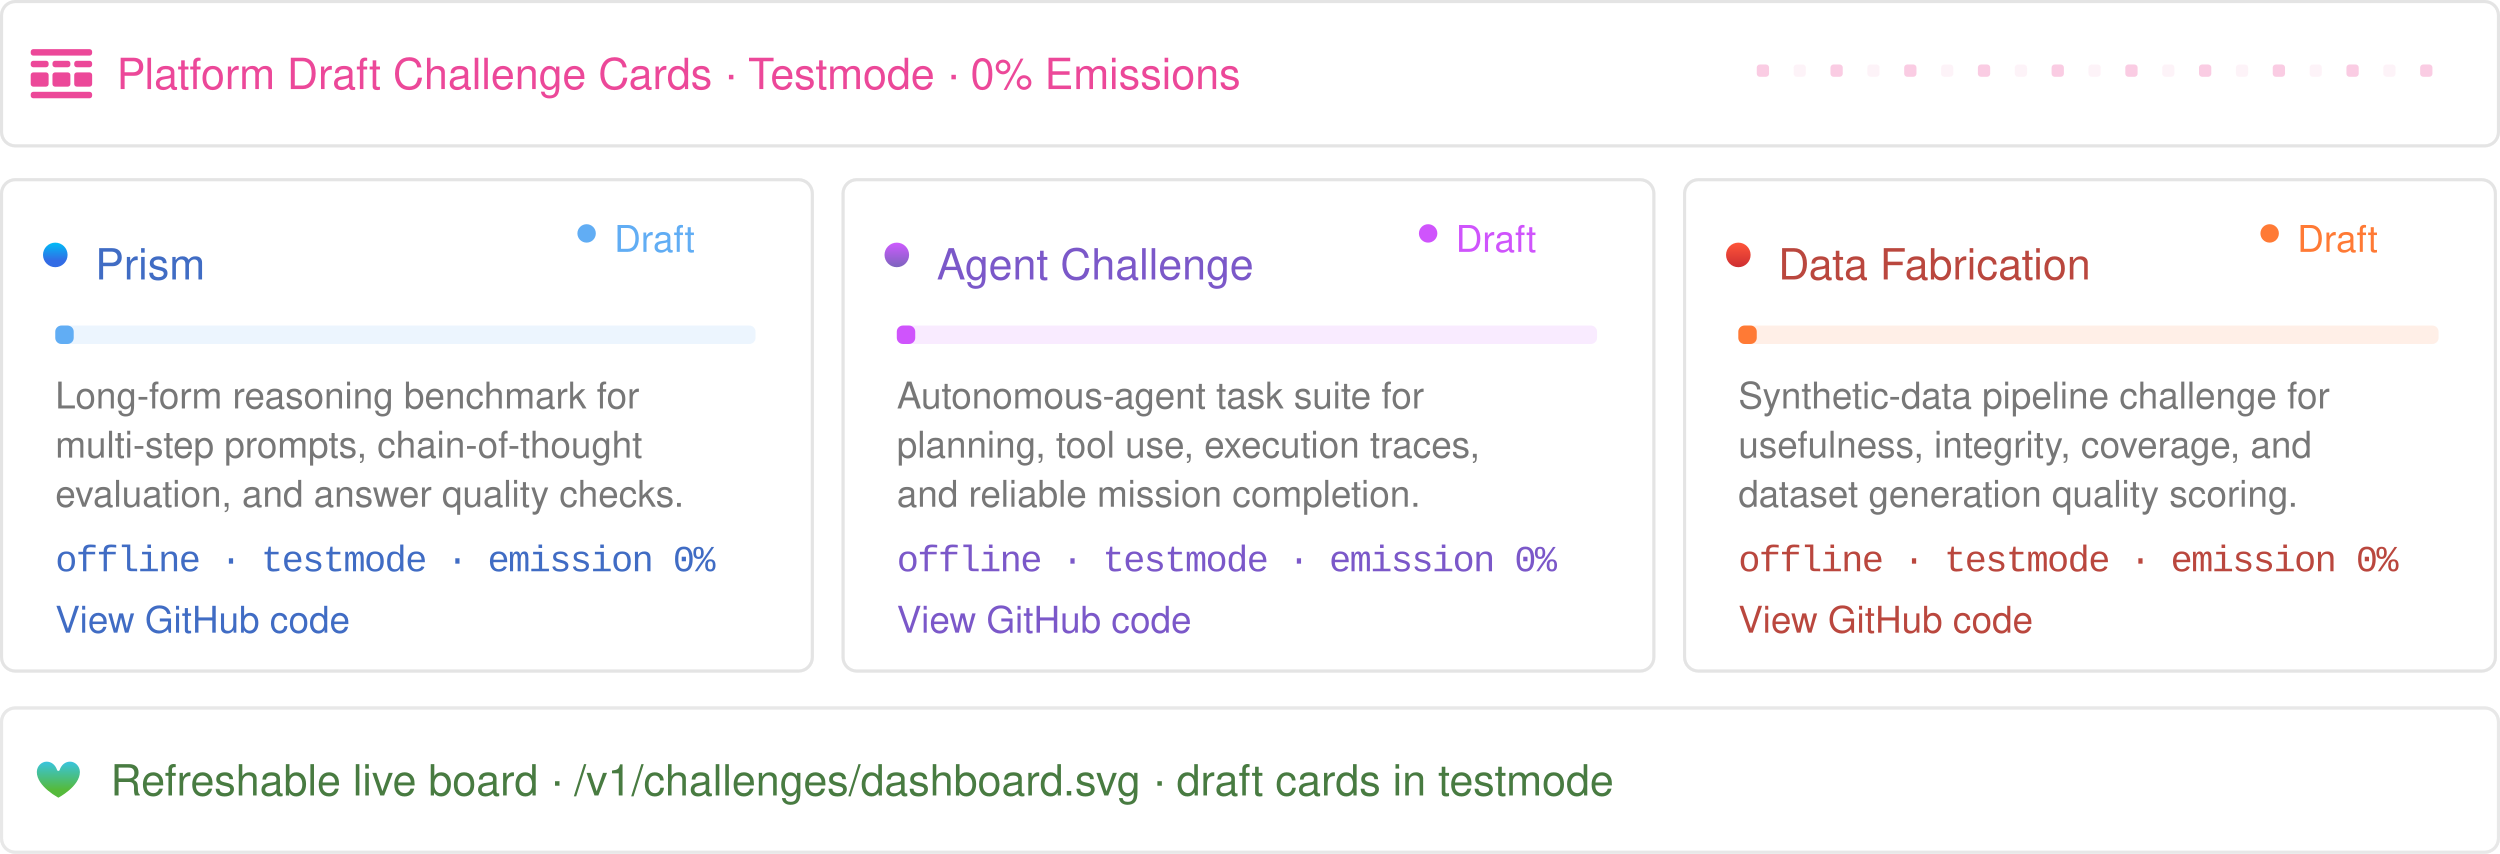
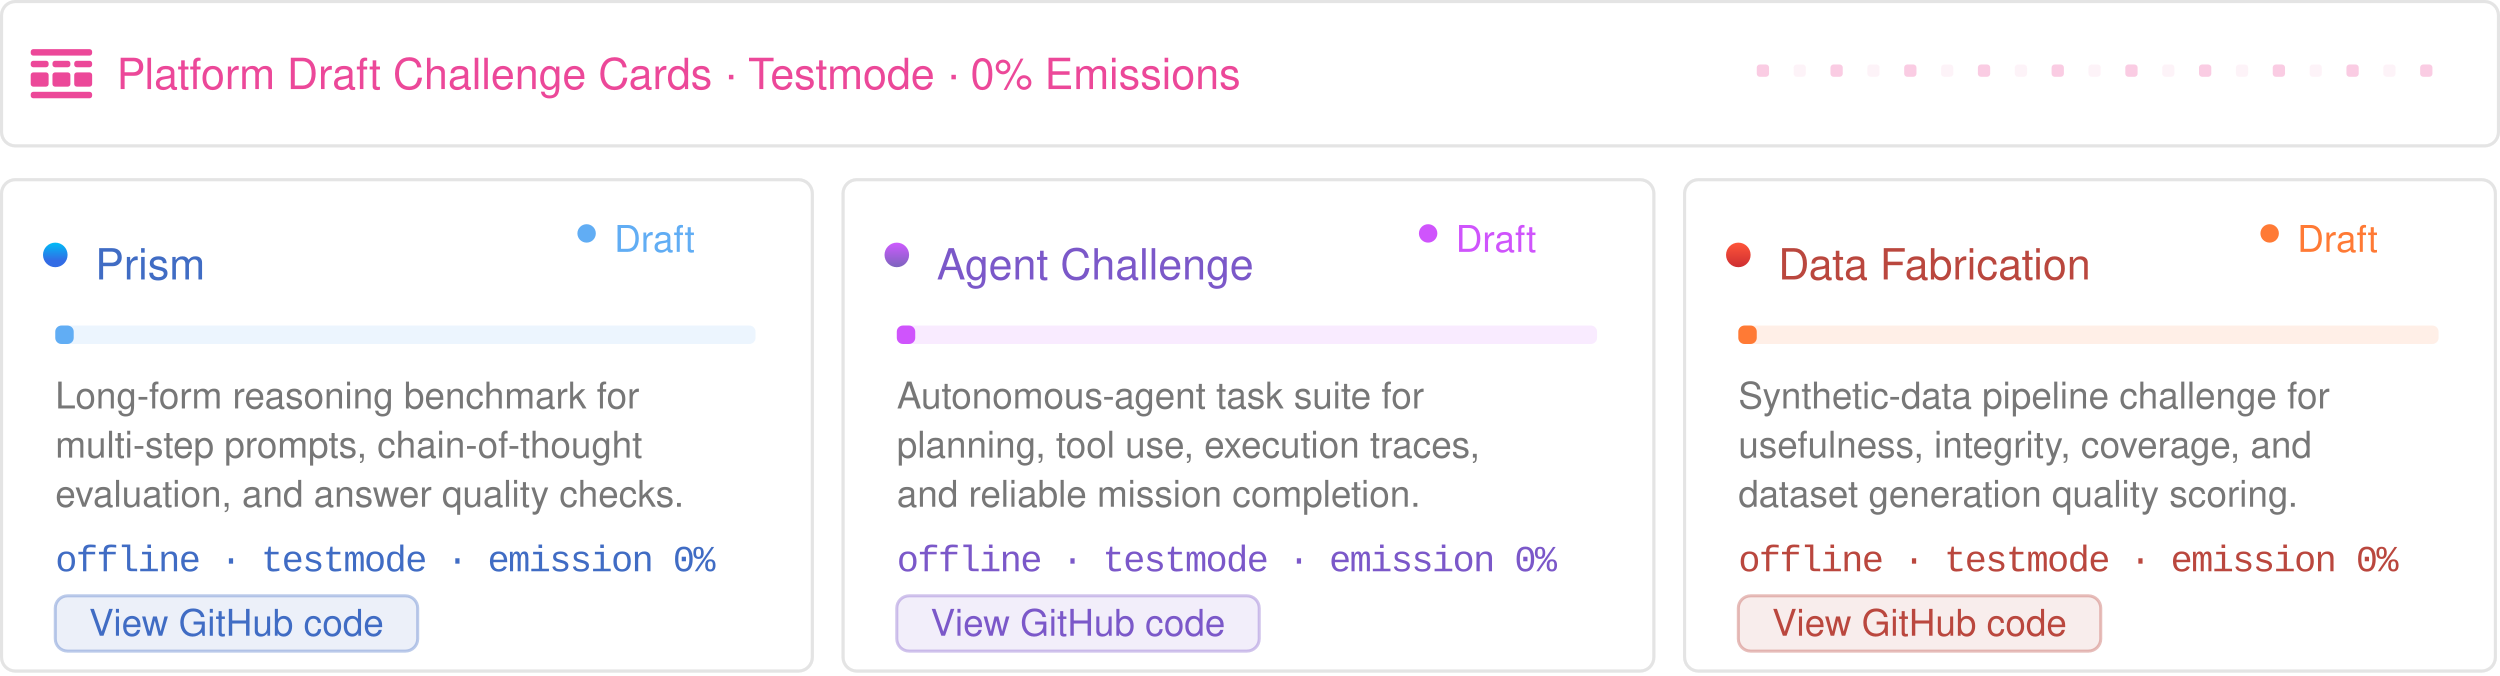
- <svg xmlns="http://www.w3.org/2000/svg" width="814" height="278" viewBox="0 0 814 278" fill="none" role="img" aria-labelledby="title desc">
+ <svg xmlns="http://www.w3.org/2000/svg" width="814" height="220" viewBox="0 0 814 220" fill="none" role="img" aria-labelledby="title desc">
  <style>
    .sans { font-family: -apple-system, BlinkMacSystemFont, "Segoe UI", Helvetica, Arial, sans-serif, "Apple Color Emoji", "Segoe UI Emoji"; }
    .mono { font-family: ui-monospace, SFMono-Regular, "SF Mono", Menlo, Consolas, "Liberation Mono", monospace; font-size: 12px; letter-spacing: -0.5px; }
    .bold { font-weight: 500; }
    .small { font-size: 14px; }
    .smaller { font-size: 12px; }
    .glow { paint-order: stroke; }
  </style>
-   <rect x="0.5" y="0.5" width="813" height="277" fill="rgba(0, 0, 0, 0)" />
+   <rect x="0.5" y="0.5" width="813" height="219" fill="rgba(0, 0, 0, 0)" />
  <g>
    <rect x="0.5" y="0.5" width="813" height="47" rx="4.5" stroke="rgba(0,0,0,0.15)" />
    <rect x="0.5" y="0.5" width="813" height="47" rx="4.5" stroke="rgba(255,255,255,0.3)" />
    <g transform="translate(10,16)">
      <svg width="20" height="16" fill="none" aria-hidden="true">
        <path d="M0 .842C0 .377.373 0 .833 0h18.334c.46 0 .833.377.833.842v.421a.838.838 0 0 1-.833.842H.833A.838.838 0 0 1 0 1.263v-.42ZM0 14.737c0-.465.373-.842.833-.842h18.334c.46 0 .833.377.833.842v.42a.838.838 0 0 1-.833.843H.833A.838.838 0 0 1 0 15.158v-.421ZM0 4.632c0-.465.373-.843.833-.843H5c.46 0 .833.377.833.843v.42A.838.838 0 0 1 5 5.896H.833A.838.838 0 0 1 0 5.053v-.421ZM0 8.421c0-.465.373-.842.833-.842H5c.46 0 .833.377.833.842v2.947A.838.838 0 0 1 5 12.21H.833A.838.838 0 0 1 0 11.368V8.421ZM7.083 4.632c0-.465.373-.843.834-.843h4.166c.46 0 .834.377.834.843v.42a.838.838 0 0 1-.834.843H7.917a.838.838 0 0 1-.834-.842v-.421ZM7.083 8.421c0-.465.373-.842.834-.842h4.166c.46 0 .834.377.834.842v2.947a.838.838 0 0 1-.834.842H7.917a.838.838 0 0 1-.834-.842V8.421ZM14.167 4.632c0-.465.373-.843.833-.843h4.167c.46 0 .833.377.833.843v.42a.838.838 0 0 1-.833.843H15a.838.838 0 0 1-.833-.842v-.421ZM14.167 8.421c0-.465.373-.842.833-.842h4.167c.46 0 .833.377.833.842v2.947a.838.838 0 0 1-.833.842H15a.838.838 0 0 1-.833-.842V8.421Z" fill="rgba(236, 72, 153, 1)" />
      </svg>
    </g>
    <text x="38" y="29" class="sans small bold glow" fill="rgba(236, 72, 153, 1)" stroke-width="0.5">Platform Draft Challenge Cards · Testmode · 0% Emissions</text>
    <g opacity="0.28">
      <rect x="572" y="21" width="4" height="4" rx="1" fill="rgba(236, 72, 153, 1)" />
      <rect x="584" y="21" width="4" height="4" rx="1" fill="rgba(236, 72, 153, 0.22)" />
      <rect x="596" y="21" width="4" height="4" rx="1" fill="rgba(236, 72, 153, 1)" />
      <rect x="608" y="21" width="4" height="4" rx="1" fill="rgba(236, 72, 153, 0.22)" />
      <rect x="620" y="21" width="4" height="4" rx="1" fill="rgba(236, 72, 153, 1)" />
      <rect x="632" y="21" width="4" height="4" rx="1" fill="rgba(236, 72, 153, 0.22)" />
      <rect x="644" y="21" width="4" height="4" rx="1" fill="rgba(236, 72, 153, 1)" />
      <rect x="656" y="21" width="4" height="4" rx="1" fill="rgba(236, 72, 153, 0.22)" />
      <rect x="668" y="21" width="4" height="4" rx="1" fill="rgba(236, 72, 153, 1)" />
      <rect x="680" y="21" width="4" height="4" rx="1" fill="rgba(236, 72, 153, 0.22)" />
      <rect x="692" y="21" width="4" height="4" rx="1" fill="rgba(236, 72, 153, 1)" />
      <rect x="704" y="21" width="4" height="4" rx="1" fill="rgba(236, 72, 153, 0.22)" />
      <rect x="716" y="21" width="4" height="4" rx="1" fill="rgba(236, 72, 153, 1)" />
      <rect x="728" y="21" width="4" height="4" rx="1" fill="rgba(236, 72, 153, 0.22)" />
      <rect x="740" y="21" width="4" height="4" rx="1" fill="rgba(236, 72, 153, 1)" />
      <rect x="752" y="21" width="4" height="4" rx="1" fill="rgba(236, 72, 153, 0.22)" />
      <rect x="764" y="21" width="4" height="4" rx="1" fill="rgba(236, 72, 153, 1)" />
      <rect x="776" y="21" width="4" height="4" rx="1" fill="rgba(236, 72, 153, 0.22)" />
      <rect x="788" y="21" width="4" height="4" rx="1" fill="rgba(236, 72, 153, 1)" />
    </g>
  </g>
  <g transform="translate(0,58)">
    <rect x="0.5" y="0.5" width="264" height="160" rx="4.5" stroke="rgba(0,0,0,0.15)" />
    <rect x="0.5" y="0.5" width="264" height="160" rx="4.5" fill="rgba(255,255,255,0.0)" stroke="rgba(255,255,255,0.3)" />
    <circle cx="18" cy="25" r="4" fill="url(#blueDot)" />
    <text x="31" y="33" class="sans small bold" fill="#406CC4">Prism</text>
    <rect x="188" y="15" width="6" height="6" rx="6" fill="#61adf4" />
    <text x="200" y="24" class="sans smaller" fill="#61adf4">Draft</text>
    <rect x="18" y="48" width="228" height="6" rx="2" fill="rgba(97,173,244,0.12)" />
    <rect x="18" y="48" width="6" height="6" rx="2" fill="#61adf4" />
    <text x="18" y="75" class="sans smaller" fill="#777">Long-form reasoning benchmark for</text>
    <text x="18" y="91" class="sans smaller" fill="#777">multi-step prompts, chain-of-thought</text>
    <text x="18" y="107" class="sans smaller" fill="#777">evaluation, and answer quality checks.</text>
    <text x="18" y="128" class="mono smaller bold" fill="#406CC4">offline · testmode · emission 0%</text>
    <a href="https://github.com/PlatformNetwork/platform/tree/v3" target="_blank">
-       <text x="18" y="148" class="sans smaller bold" fill="#406CC4">View GitHub code</text>
+       <rect x="18" y="136" width="118" height="18" rx="4" fill="rgba(64,108,196,0.10)" stroke="#406CC4" stroke-opacity="0.35" />
+       <text x="29" y="149" class="sans smaller bold" fill="#406CC4">View GitHub code</text>
    </a>
  </g>
  <g transform="translate(274,58)">
    <rect x="0.5" y="0.5" width="264" height="160" rx="4.5" stroke="rgba(0,0,0,0.15)" />
    <rect x="0.5" y="0.5" width="264" height="160" rx="4.5" fill="rgba(255,255,255,0.0)" stroke="rgba(255,255,255,0.3)" />
    <circle cx="18" cy="25" r="4" fill="url(#purpleDot)" />
    <text x="31" y="33" class="sans small bold" fill="#7B58C9">Agent Challenge</text>
    <rect x="188" y="15" width="6" height="6" rx="6" fill="#cf54fc" />
    <text x="200" y="24" class="sans smaller" fill="#cf54fc">Draft</text>
    <rect x="18" y="48" width="228" height="6" rx="2" fill="rgba(207,84,252,0.12)" />
    <rect x="18" y="48" width="6" height="6" rx="2" fill="#cf54fc" />
    <text x="18" y="75" class="sans smaller" fill="#777">Autonomous-agent task suite for</text>
    <text x="18" y="91" class="sans smaller" fill="#777">planning, tool use, execution traces,</text>
    <text x="18" y="107" class="sans smaller" fill="#777">and reliable mission completion.</text>
    <text x="18" y="128" class="mono smaller bold" fill="#7B58C9">offline · testmode · emission 0%</text>
    <a href="https://github.com/PlatformNetwork/platform/tree/v3" target="_blank">
-       <text x="18" y="148" class="sans smaller bold" fill="#7B58C9">View GitHub code</text>
+       <rect x="18" y="136" width="118" height="18" rx="4" fill="rgba(123,88,201,0.10)" stroke="#7B58C9" stroke-opacity="0.35" />
+       <text x="29" y="149" class="sans smaller bold" fill="#7B58C9">View GitHub code</text>
    </a>
  </g>
  <g transform="translate(548,58)">
    <rect x="0.5" y="0.5" width="264" height="160" rx="4.5" stroke="rgba(0,0,0,0.15)" />
    <rect x="0.5" y="0.5" width="264" height="160" rx="4.5" fill="rgba(255,255,255,0.0)" stroke="rgba(255,255,255,0.3)" />
    <circle cx="18" cy="25" r="4" fill="url(#redDot)" />
    <text x="31" y="33" class="sans small bold" fill="#BA473E">Data Fabrication</text>
    <rect x="188" y="15" width="6" height="6" rx="6" fill="#ff7a35" />
    <text x="200" y="24" class="sans smaller" fill="#ff7a35">Draft</text>
    <rect x="18" y="48" width="228" height="6" rx="2" fill="rgba(255,122,53,0.12)" />
    <rect x="18" y="48" width="6" height="6" rx="2" fill="#ff7a35" />
    <text x="18" y="75" class="sans smaller" fill="#777">Synthetic-data pipeline challenge for</text>
    <text x="18" y="91" class="sans smaller" fill="#777">usefulness, integrity, coverage, and</text>
    <text x="18" y="107" class="sans smaller" fill="#777">dataset generation quality scoring.</text>
    <text x="18" y="128" class="mono smaller bold" fill="#BA473E">offline · testmode · emission 0%</text>
    <a href="https://github.com/PlatformNetwork/platform/tree/v3" target="_blank">
-       <text x="18" y="148" class="sans smaller bold" fill="#BA473E">View GitHub code</text>
+       <rect x="18" y="136" width="118" height="18" rx="4" fill="rgba(186,71,62,0.10)" stroke="#BA473E" stroke-opacity="0.35" />
+       <text x="29" y="149" class="sans smaller bold" fill="#BA473E">View GitHub code</text>
    </a>
-   </g>
-   <g transform="translate(0,230)">
-     <rect x="0.5" y="0.5" width="813" height="47" rx="4.5" stroke="rgba(0,0,0,0.15)" />
-     <rect x="0.5" y="0.5" width="813" height="47" rx="4.5" stroke="rgba(255,255,255,0.4)" />
-     <g transform="translate(10,16)">
-       <svg width="18" height="16" viewBox="0 0 18 16" fill="none" aria-hidden="true">
-         <path d="M9.795 12.972C9.469 13.177 9.195 13.336 9.001 13.446C7.84 12.79 6.742 12.026 5.723 11.165C3.883 9.598 2.241 7.562 2.241 5.374C2.241 3.541 3.743 2.241 5.172 2.241C6.625 2.241 7.81 3.197 8.341 4.788C8.387 4.926 8.476 5.046 8.594 5.131C8.712 5.216 8.854 5.262 9 5.262C9.146 5.262 9.288 5.216 9.406 5.131C9.524 5.046 9.613 4.926 9.659 4.788C10.19 3.197 11.374 2.241 12.828 2.241C14.258 2.241 15.759 3.541 15.759 5.374C15.759 7.562 14.117 9.598 12.277 11.165C11.377 11.931 10.475 12.547 9.795 12.972Z" fill="url(#heartFill)" stroke="url(#heartFill)" stroke-width="0.5" />
-       </svg>
-     </g>
-     <text x="36" y="29" class="sans small bold" fill="#487B41">Refreshable live board · /v1/challenges/dashboard.svg · draft cards in testmode</text>
  </g>
  <defs>
    <linearGradient id="blueDot" x1="18" y1="21" x2="18" y2="29" gradientUnits="userSpaceOnUse">
      <stop stop-color="#00BCF7" />
      <stop offset=".729" stop-color="#326CE5" />
    </linearGradient>
    <linearGradient id="purpleDot" x1="18" y1="21" x2="18" y2="29" gradientUnits="userSpaceOnUse">
      <stop stop-color="#CE5AFF" />
      <stop offset="1" stop-color="#7C64BD" />
    </linearGradient>
    <linearGradient id="redDot" x1="18" y1="21" x2="18" y2="29" gradientUnits="userSpaceOnUse">
      <stop stop-color="#ff553a" />
      <stop offset="1" stop-color="#cd2e31" />
    </linearGradient>
-     <linearGradient id="heartFill" x1="9" y1="1" x2="9" y2="14.784" gradientUnits="userSpaceOnUse">
-       <stop stop-color="#36C5F0" />
-       <stop offset="0.729" stop-color="#55BA3C" />
-     </linearGradient>
  </defs>
</svg>
